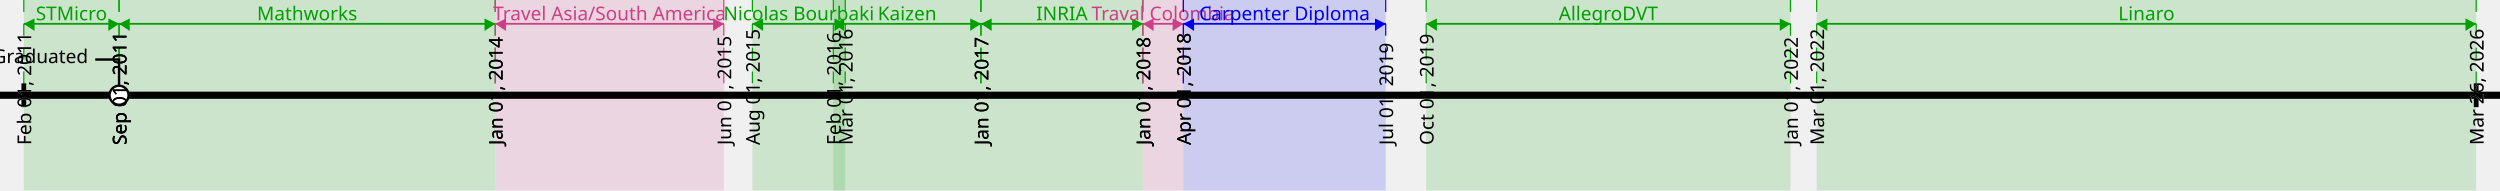
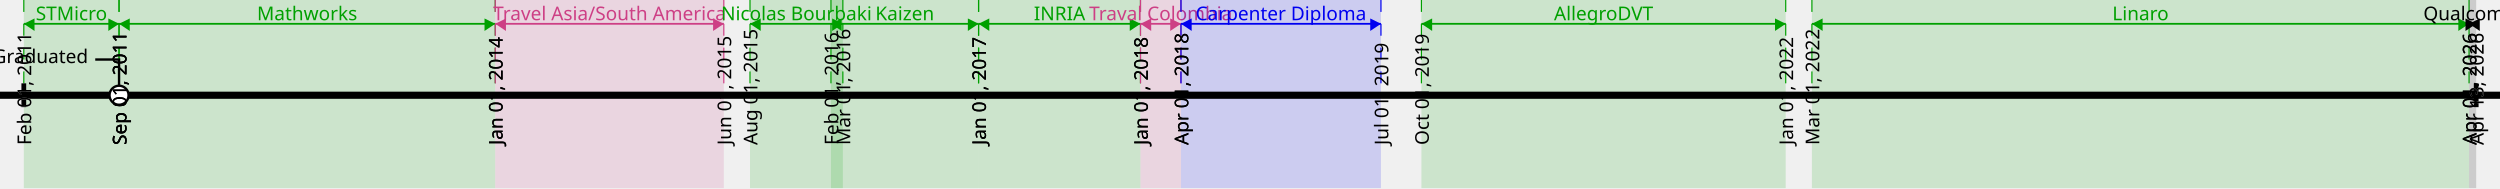
- <svg xmlns="http://www.w3.org/2000/svg" baseProfile="full" height="80.0" version="1.1" width="1050">
+ <svg xmlns="http://www.w3.org/2000/svg" baseProfile="full" height="79.0" version="1.1" width="1050">
  <defs>
    <marker id="id1" markerHeight="10" markerWidth="10" orient="auto" refX="0" refY="3">
      <path d="M6,0 L6,7 L0,3 L6,0" fill="#00A000" />
    </marker>
    <marker id="id2" markerHeight="10" markerWidth="10" orient="auto" refX="6" refY="3">
      <path d="M0,0 L0,7 L6,3 L0,0" fill="#00A000" />
    </marker>
    <marker id="id3" markerHeight="10" markerWidth="10" orient="auto" refX="0" refY="3">
      <path d="M6,0 L6,7 L0,3 L6,0" fill="#CD3F85" />
    </marker>
    <marker id="id4" markerHeight="10" markerWidth="10" orient="auto" refX="6" refY="3">
      <path d="M0,0 L0,7 L6,3 L0,0" fill="#CD3F85" />
    </marker>
    <marker id="id5" markerHeight="10" markerWidth="10" orient="auto" refX="0" refY="3">
      <path d="M6,0 L6,7 L0,3 L6,0" fill="#0000F0" />
    </marker>
    <marker id="id6" markerHeight="10" markerWidth="10" orient="auto" refX="6" refY="3">
      <path d="M0,0 L0,7 L6,3 L0,0" fill="#0000F0" />
    </marker>
+     <marker id="id7" markerHeight="10" markerWidth="10" orient="auto" refX="0" refY="3">
+       <path d="M6,0 L6,7 L0,3 L6,0" />
+     </marker>
+     <marker id="id8" markerHeight="10" markerWidth="10" orient="auto" refX="6" refY="3">
+       <path d="M0,0 L0,7 L6,3 L0,0" />
+     </marker>
  </defs>
-   <rect fill="#00A000" fill-opacity="0.15" height="80.0" width="40" x="10" y="0" />
+   <rect fill="#00A000" fill-opacity="0.15" height="79.0" width="40" x="10" y="0" />
  <line stroke="#00A000" stroke-dasharray="5 5" stroke-width="0.5" x1="10" x2="10" y1="0" y2="40" />
  <line stroke="#00A000" stroke-dasharray="5 5" stroke-width="0.5" x1="50" x2="50" y1="0" y2="40" />
  <line marker-end="url(#id2)" marker-start="url(#id1)" stroke="#00A000" stroke-width="0.75" x1="10" x2="50" y1="10" y2="10" />
  <text fill="#00A000" font-family="Helevetica" font-size="6pt" stroke="none" text-anchor="middle" x="30.0" y="8.5">STMicro</text>
-   <rect fill="#00A000" fill-opacity="0.15" height="80.0" width="158" x="50" y="0" />
+   <rect fill="#00A000" fill-opacity="0.15" height="79.0" width="158" x="50" y="0" />
  <line stroke="#00A000" stroke-dasharray="5 5" stroke-width="0.5" x1="50" x2="50" y1="0" y2="40" />
  <line stroke="#00A000" stroke-dasharray="5 5" stroke-width="0.5" x1="208" x2="208" y1="0" y2="40" />
  <line marker-end="url(#id2)" marker-start="url(#id1)" stroke="#00A000" stroke-width="0.75" x1="50" x2="208" y1="10" y2="10" />
  <text fill="#00A000" font-family="Helevetica" font-size="6pt" stroke="none" text-anchor="middle" x="129.0" y="8.5">Mathworks</text>
-   <rect fill="#CD3F85" fill-opacity="0.15" height="80.0" width="96" x="208" y="0" />
+   <rect fill="#CD3F85" fill-opacity="0.15" height="79.0" width="96" x="208" y="0" />
  <line stroke="#CD3F85" stroke-dasharray="5 5" stroke-width="0.5" x1="208" x2="208" y1="0" y2="40" />
  <line stroke="#CD3F85" stroke-dasharray="5 5" stroke-width="0.5" x1="304" x2="304" y1="0" y2="40" />
  <line marker-end="url(#id4)" marker-start="url(#id3)" stroke="#CD3F85" stroke-width="0.75" x1="208" x2="304" y1="10" y2="10" />
  <text fill="#CD3F85" font-family="Helevetica" font-size="6pt" stroke="none" text-anchor="middle" x="256.0" y="8.5">Travel Asia/South America</text>
-   <rect fill="#00A000" fill-opacity="0.15" height="80.0" width="39" x="316" y="0" />
-   <line stroke="#00A000" stroke-dasharray="5 5" stroke-width="0.5" x1="316" x2="316" y1="0" y2="40" />
-   <line stroke="#00A000" stroke-dasharray="5 5" stroke-width="0.5" x1="355" x2="355" y1="0" y2="40" />
-   <line marker-end="url(#id2)" marker-start="url(#id1)" stroke="#00A000" stroke-width="0.75" x1="316" x2="355" y1="10" y2="10" />
-   <text fill="#00A000" font-family="Helevetica" font-size="6pt" stroke="none" text-anchor="middle" x="335.5" y="8.5">Nicolas Bourbaki</text>
-   <rect fill="#00A000" fill-opacity="0.15" height="80.0" width="62" x="350" y="0" />
-   <line stroke="#00A000" stroke-dasharray="5 5" stroke-width="0.5" x1="350" x2="350" y1="0" y2="40" />
-   <line stroke="#00A000" stroke-dasharray="5 5" stroke-width="0.5" x1="412" x2="412" y1="0" y2="40" />
-   <line marker-end="url(#id2)" marker-start="url(#id1)" stroke="#00A000" stroke-width="0.75" x1="350" x2="412" y1="10" y2="10" />
-   <text fill="#00A000" font-family="Helevetica" font-size="6pt" stroke="none" text-anchor="middle" x="381.0" y="8.5">Kaizen</text>
-   <rect fill="#00A000" fill-opacity="0.15" height="80.0" width="68" x="412" y="0" />
-   <line stroke="#00A000" stroke-dasharray="5 5" stroke-width="0.5" x1="412" x2="412" y1="0" y2="40" />
-   <line stroke="#00A000" stroke-dasharray="5 5" stroke-width="0.5" x1="480" x2="480" y1="0" y2="40" />
-   <line marker-end="url(#id2)" marker-start="url(#id1)" stroke="#00A000" stroke-width="0.75" x1="412" x2="480" y1="10" y2="10" />
-   <text fill="#00A000" font-family="Helevetica" font-size="6pt" stroke="none" text-anchor="middle" x="446.0" y="8.5">INRIA</text>
-   <rect fill="#CD3F85" fill-opacity="0.15" height="80.0" width="17" x="480" y="0" />
-   <line stroke="#CD3F85" stroke-dasharray="5 5" stroke-width="0.5" x1="480" x2="480" y1="0" y2="40" />
-   <line stroke="#CD3F85" stroke-dasharray="5 5" stroke-width="0.5" x1="497" x2="497" y1="0" y2="40" />
-   <line marker-end="url(#id4)" marker-start="url(#id3)" stroke="#CD3F85" stroke-width="0.75" x1="480" x2="497" y1="10" y2="10" />
-   <text fill="#CD3F85" font-family="Helevetica" font-size="6pt" stroke="none" text-anchor="middle" x="488.5" y="8.5">Traval Colombia</text>
-   <rect fill="#0000F0" fill-opacity="0.15" height="80.0" width="85" x="497" y="0" />
-   <line stroke="#0000F0" stroke-dasharray="5 5" stroke-width="0.5" x1="497" x2="497" y1="0" y2="40" />
-   <line stroke="#0000F0" stroke-dasharray="5 5" stroke-width="0.5" x1="582" x2="582" y1="0" y2="40" />
-   <line marker-end="url(#id6)" marker-start="url(#id5)" stroke="#0000F0" stroke-width="0.75" x1="497" x2="582" y1="10" y2="10" />
-   <text fill="#0000F0" font-family="Helevetica" font-size="6pt" stroke="none" text-anchor="middle" x="539.5" y="8.5">Carpenter Diploma</text>
-   <rect fill="#00A000" fill-opacity="0.15" height="80.0" width="153" x="599" y="0" />
-   <line stroke="#00A000" stroke-dasharray="5 5" stroke-width="0.5" x1="599" x2="599" y1="0" y2="40" />
-   <line stroke="#00A000" stroke-dasharray="5 5" stroke-width="0.5" x1="752" x2="752" y1="0" y2="40" />
-   <line marker-end="url(#id2)" marker-start="url(#id1)" stroke="#00A000" stroke-width="0.75" x1="599" x2="752" y1="10" y2="10" />
-   <text fill="#00A000" font-family="Helevetica" font-size="6pt" stroke="none" text-anchor="middle" x="675.5" y="8.5">AllegroDVT</text>
-   <rect fill="#00A000" fill-opacity="0.15" height="80.0" width="277" x="763" y="0" />
-   <line stroke="#00A000" stroke-dasharray="5 5" stroke-width="0.5" x1="763" x2="763" y1="0" y2="40" />
-   <line stroke="#00A000" stroke-dasharray="5 5" stroke-width="0.5" x1="1040" x2="1040" y1="0" y2="40" />
-   <line marker-end="url(#id2)" marker-start="url(#id1)" stroke="#00A000" stroke-width="0.75" x1="763" x2="1040" y1="10" y2="10" />
-   <text fill="#00A000" font-family="Helevetica" font-size="6pt" stroke="none" text-anchor="middle" x="901.5" y="8.5">Linaro</text>
+   <rect fill="#00A000" fill-opacity="0.15" height="79.0" width="39" x="315" y="0" />
+   <line stroke="#00A000" stroke-dasharray="5 5" stroke-width="0.5" x1="315" x2="315" y1="0" y2="40" />
+   <line stroke="#00A000" stroke-dasharray="5 5" stroke-width="0.5" x1="354" x2="354" y1="0" y2="40" />
+   <line marker-end="url(#id2)" marker-start="url(#id1)" stroke="#00A000" stroke-width="0.75" x1="315" x2="354" y1="10" y2="10" />
+   <text fill="#00A000" font-family="Helevetica" font-size="6pt" stroke="none" text-anchor="middle" x="334.5" y="8.5">Nicolas Bourbaki</text>
+   <rect fill="#00A000" fill-opacity="0.15" height="79.0" width="62" x="349" y="0" />
+   <line stroke="#00A000" stroke-dasharray="5 5" stroke-width="0.5" x1="349" x2="349" y1="0" y2="40" />
+   <line stroke="#00A000" stroke-dasharray="5 5" stroke-width="0.5" x1="411" x2="411" y1="0" y2="40" />
+   <line marker-end="url(#id2)" marker-start="url(#id1)" stroke="#00A000" stroke-width="0.75" x1="349" x2="411" y1="10" y2="10" />
+   <text fill="#00A000" font-family="Helevetica" font-size="6pt" stroke="none" text-anchor="middle" x="380.0" y="8.5">Kaizen</text>
+   <rect fill="#00A000" fill-opacity="0.15" height="79.0" width="68" x="411" y="0" />
+   <line stroke="#00A000" stroke-dasharray="5 5" stroke-width="0.5" x1="411" x2="411" y1="0" y2="40" />
+   <line stroke="#00A000" stroke-dasharray="5 5" stroke-width="0.5" x1="479" x2="479" y1="0" y2="40" />
+   <line marker-end="url(#id2)" marker-start="url(#id1)" stroke="#00A000" stroke-width="0.75" x1="411" x2="479" y1="10" y2="10" />
+   <text fill="#00A000" font-family="Helevetica" font-size="6pt" stroke="none" text-anchor="middle" x="445.0" y="8.5">INRIA</text>
+   <rect fill="#CD3F85" fill-opacity="0.15" height="79.0" width="17" x="479" y="0" />
+   <line stroke="#CD3F85" stroke-dasharray="5 5" stroke-width="0.5" x1="479" x2="479" y1="0" y2="40" />
+   <line stroke="#CD3F85" stroke-dasharray="5 5" stroke-width="0.5" x1="496" x2="496" y1="0" y2="40" />
+   <line marker-end="url(#id4)" marker-start="url(#id3)" stroke="#CD3F85" stroke-width="0.75" x1="479" x2="496" y1="10" y2="10" />
+   <text fill="#CD3F85" font-family="Helevetica" font-size="6pt" stroke="none" text-anchor="middle" x="487.5" y="8.5">Traval Colombia</text>
+   <rect fill="#0000F0" fill-opacity="0.15" height="79.0" width="84" x="496" y="0" />
+   <line stroke="#0000F0" stroke-dasharray="5 5" stroke-width="0.5" x1="496" x2="496" y1="0" y2="40" />
+   <line stroke="#0000F0" stroke-dasharray="5 5" stroke-width="0.5" x1="580" x2="580" y1="0" y2="40" />
+   <line marker-end="url(#id6)" marker-start="url(#id5)" stroke="#0000F0" stroke-width="0.75" x1="496" x2="580" y1="10" y2="10" />
+   <text fill="#0000F0" font-family="Helevetica" font-size="6pt" stroke="none" text-anchor="middle" x="538.0" y="8.5">Carpenter Diploma</text>
+   <rect fill="#00A000" fill-opacity="0.15" height="79.0" width="153" x="597" y="0" />
+   <line stroke="#00A000" stroke-dasharray="5 5" stroke-width="0.5" x1="597" x2="597" y1="0" y2="40" />
+   <line stroke="#00A000" stroke-dasharray="5 5" stroke-width="0.5" x1="750" x2="750" y1="0" y2="40" />
+   <line marker-end="url(#id2)" marker-start="url(#id1)" stroke="#00A000" stroke-width="0.75" x1="597" x2="750" y1="10" y2="10" />
+   <text fill="#00A000" font-family="Helevetica" font-size="6pt" stroke="none" text-anchor="middle" x="673.5" y="8.5">AllegroDVT</text>
+   <rect fill="#00A000" fill-opacity="0.15" height="79.0" width="276" x="761" y="0" />
+   <line stroke="#00A000" stroke-dasharray="5 5" stroke-width="0.5" x1="761" x2="761" y1="0" y2="40" />
+   <line stroke="#00A000" stroke-dasharray="5 5" stroke-width="0.5" x1="1037" x2="1037" y1="0" y2="40" />
+   <line marker-end="url(#id2)" marker-start="url(#id1)" stroke="#00A000" stroke-width="0.75" x1="761" x2="1037" y1="10" y2="10" />
+   <text fill="#00A000" font-family="Helevetica" font-size="6pt" stroke="none" text-anchor="middle" x="899.0" y="8.5">Linaro</text>
+   <rect fill-opacity="0.15" height="79.0" width="3" x="1037" y="0" />
+   <line stroke-dasharray="5 5" stroke-width="0.5" x1="1037" x2="1037" y1="0" y2="40" />
+   <line stroke-dasharray="5 5" stroke-width="0.5" x1="1040" x2="1040" y1="0" y2="40" />
+   <line marker-end="url(#id8)" marker-start="url(#id7)" stroke-width="0.75" x1="1037" x2="1040" y1="10" y2="10" />
+   <text font-family="Helevetica" font-size="6pt" stroke="none" text-anchor="middle" x="1038.5" y="8.5">Qualcomm</text>
  <g transform="translate(0,40)">
    <line stroke="#000000" stroke-width="3" x1="0" x2="1050" y1="0" y2="0" />
    <line stroke="#000000" stroke-width="2" x1="10" x2="10" y1="-5" y2="5" />
    <text fill="#C0C0C0" font-family="Helevetica" font-size="6pt" stroke="none" text-anchor="end" transform="rotate(180, 10, 0)" writing-mode="tb" x="10" y="-10">Feb 01, 2011</text>
    <line stroke="#000000" stroke-width="2" x1="1040" x2="1040" y1="-5" y2="5" />
-     <text fill="#C0C0C0" font-family="Helevetica" font-size="6pt" stroke="none" text-anchor="end" transform="rotate(180, 1040, 0)" writing-mode="tb" x="1040" y="-10">Mar 26, 2026</text>
+     <text fill="#C0C0C0" font-family="Helevetica" font-size="6pt" stroke="none" text-anchor="end" transform="rotate(180, 1040, 0)" writing-mode="tb" x="1040" y="-10">Apr 13, 2026</text>
    <path d="M50,0 L50,-15 L40,-15" fill="none" stroke="#000000" stroke-width="1" />
    <text fill="#000000" font-family="Helevetica" font-size="6pt" stroke="none" text-anchor="end" x="37" y="-13.5">Graduated</text>
    <text fill="#000000" font-family="Helevetica" font-size="6pt" stroke="none" text-anchor="end" transform="rotate(180, 50, 0)" writing-mode="tb" x="50" y="-10">Sep 01, 2011</text>
    <circle cx="50" cy="0" fill="white" r="4" stroke="#000000" stroke-width="1" />
    <text fill="#000000" font-family="Helevetica" font-size="6pt" stroke="none" text-anchor="end" transform="rotate(180, 10, 0)" writing-mode="tb" x="10" y="-10">Feb 01, 2011</text>
    <text fill="#000000" font-family="Helevetica" font-size="6pt" stroke="none" text-anchor="end" transform="rotate(180, 50, 0)" writing-mode="tb" x="50" y="-10">Sep 01, 2011</text>
    <text fill="#000000" font-family="Helevetica" font-size="6pt" stroke="none" text-anchor="end" transform="rotate(180, 50, 0)" writing-mode="tb" x="50" y="-10">Sep 01, 2011</text>
    <text fill="#000000" font-family="Helevetica" font-size="6pt" stroke="none" text-anchor="end" transform="rotate(180, 208, 0)" writing-mode="tb" x="208" y="-10">Jan 01, 2014</text>
    <text fill="#000000" font-family="Helevetica" font-size="6pt" stroke="none" text-anchor="end" transform="rotate(180, 208, 0)" writing-mode="tb" x="208" y="-10">Jan 01, 2014</text>
    <text fill="#000000" font-family="Helevetica" font-size="6pt" stroke="none" text-anchor="end" transform="rotate(180, 304, 0)" writing-mode="tb" x="304" y="-10">Jun 01, 2015</text>
-     <text fill="#000000" font-family="Helevetica" font-size="6pt" stroke="none" text-anchor="end" transform="rotate(180, 316, 0)" writing-mode="tb" x="316" y="-10">Aug 01, 2015</text>
-     <text fill="#000000" font-family="Helevetica" font-size="6pt" stroke="none" text-anchor="end" transform="rotate(180, 355, 0)" writing-mode="tb" x="355" y="-10">Mar 01, 2016</text>
-     <text fill="#000000" font-family="Helevetica" font-size="6pt" stroke="none" text-anchor="end" transform="rotate(180, 350, 0)" writing-mode="tb" x="350" y="-10">Feb 01, 2016</text>
-     <text fill="#000000" font-family="Helevetica" font-size="6pt" stroke="none" text-anchor="end" transform="rotate(180, 412, 0)" writing-mode="tb" x="412" y="-10">Jan 01, 2017</text>
-     <text fill="#000000" font-family="Helevetica" font-size="6pt" stroke="none" text-anchor="end" transform="rotate(180, 412, 0)" writing-mode="tb" x="412" y="-10">Jan 01, 2017</text>
-     <text fill="#000000" font-family="Helevetica" font-size="6pt" stroke="none" text-anchor="end" transform="rotate(180, 480, 0)" writing-mode="tb" x="480" y="-10">Jan 01, 2018</text>
-     <text fill="#000000" font-family="Helevetica" font-size="6pt" stroke="none" text-anchor="end" transform="rotate(180, 480, 0)" writing-mode="tb" x="480" y="-10">Jan 01, 2018</text>
-     <text fill="#000000" font-family="Helevetica" font-size="6pt" stroke="none" text-anchor="end" transform="rotate(180, 497, 0)" writing-mode="tb" x="497" y="-10">Apr 01, 2018</text>
-     <text fill="#000000" font-family="Helevetica" font-size="6pt" stroke="none" text-anchor="end" transform="rotate(180, 497, 0)" writing-mode="tb" x="497" y="-10">Apr 01, 2018</text>
-     <text fill="#000000" font-family="Helevetica" font-size="6pt" stroke="none" text-anchor="end" transform="rotate(180, 582, 0)" writing-mode="tb" x="582" y="-10">Jul 01, 2019</text>
-     <text fill="#000000" font-family="Helevetica" font-size="6pt" stroke="none" text-anchor="end" transform="rotate(180, 599, 0)" writing-mode="tb" x="599" y="-10">Oct 01, 2019</text>
-     <text fill="#000000" font-family="Helevetica" font-size="6pt" stroke="none" text-anchor="end" transform="rotate(180, 752, 0)" writing-mode="tb" x="752" y="-10">Jan 01, 2022</text>
-     <text fill="#000000" font-family="Helevetica" font-size="6pt" stroke="none" text-anchor="end" transform="rotate(180, 763, 0)" writing-mode="tb" x="763" y="-10">Mar 01, 2022</text>
-     <text fill="#000000" font-family="Helevetica" font-size="6pt" stroke="none" text-anchor="end" transform="rotate(180, 1040, 0)" writing-mode="tb" x="1040" y="-10">Mar 26, 2026</text>
+     <text fill="#000000" font-family="Helevetica" font-size="6pt" stroke="none" text-anchor="end" transform="rotate(180, 315, 0)" writing-mode="tb" x="315" y="-10">Aug 01, 2015</text>
+     <text fill="#000000" font-family="Helevetica" font-size="6pt" stroke="none" text-anchor="end" transform="rotate(180, 354, 0)" writing-mode="tb" x="354" y="-10">Mar 01, 2016</text>
+     <text fill="#000000" font-family="Helevetica" font-size="6pt" stroke="none" text-anchor="end" transform="rotate(180, 349, 0)" writing-mode="tb" x="349" y="-10">Feb 01, 2016</text>
+     <text fill="#000000" font-family="Helevetica" font-size="6pt" stroke="none" text-anchor="end" transform="rotate(180, 411, 0)" writing-mode="tb" x="411" y="-10">Jan 01, 2017</text>
+     <text fill="#000000" font-family="Helevetica" font-size="6pt" stroke="none" text-anchor="end" transform="rotate(180, 411, 0)" writing-mode="tb" x="411" y="-10">Jan 01, 2017</text>
+     <text fill="#000000" font-family="Helevetica" font-size="6pt" stroke="none" text-anchor="end" transform="rotate(180, 479, 0)" writing-mode="tb" x="479" y="-10">Jan 01, 2018</text>
+     <text fill="#000000" font-family="Helevetica" font-size="6pt" stroke="none" text-anchor="end" transform="rotate(180, 479, 0)" writing-mode="tb" x="479" y="-10">Jan 01, 2018</text>
+     <text fill="#000000" font-family="Helevetica" font-size="6pt" stroke="none" text-anchor="end" transform="rotate(180, 496, 0)" writing-mode="tb" x="496" y="-10">Apr 01, 2018</text>
+     <text fill="#000000" font-family="Helevetica" font-size="6pt" stroke="none" text-anchor="end" transform="rotate(180, 496, 0)" writing-mode="tb" x="496" y="-10">Apr 01, 2018</text>
+     <text fill="#000000" font-family="Helevetica" font-size="6pt" stroke="none" text-anchor="end" transform="rotate(180, 580, 0)" writing-mode="tb" x="580" y="-10">Jul 01, 2019</text>
+     <text fill="#000000" font-family="Helevetica" font-size="6pt" stroke="none" text-anchor="end" transform="rotate(180, 597, 0)" writing-mode="tb" x="597" y="-10">Oct 01, 2019</text>
+     <text fill="#000000" font-family="Helevetica" font-size="6pt" stroke="none" text-anchor="end" transform="rotate(180, 750, 0)" writing-mode="tb" x="750" y="-10">Jan 01, 2022</text>
+     <text fill="#000000" font-family="Helevetica" font-size="6pt" stroke="none" text-anchor="end" transform="rotate(180, 761, 0)" writing-mode="tb" x="761" y="-10">Mar 01, 2022</text>
+     <text fill="#000000" font-family="Helevetica" font-size="6pt" stroke="none" text-anchor="end" transform="rotate(180, 1037, 0)" writing-mode="tb" x="1037" y="-10">Apr 01, 2026</text>
+     <text fill="#000000" font-family="Helevetica" font-size="6pt" stroke="none" text-anchor="end" transform="rotate(180, 1037, 0)" writing-mode="tb" x="1037" y="-10">Apr 01, 2026</text>
+     <text fill="#000000" font-family="Helevetica" font-size="6pt" stroke="none" text-anchor="end" transform="rotate(180, 1040, 0)" writing-mode="tb" x="1040" y="-10">Apr 13, 2026</text>
  </g>
</svg>
